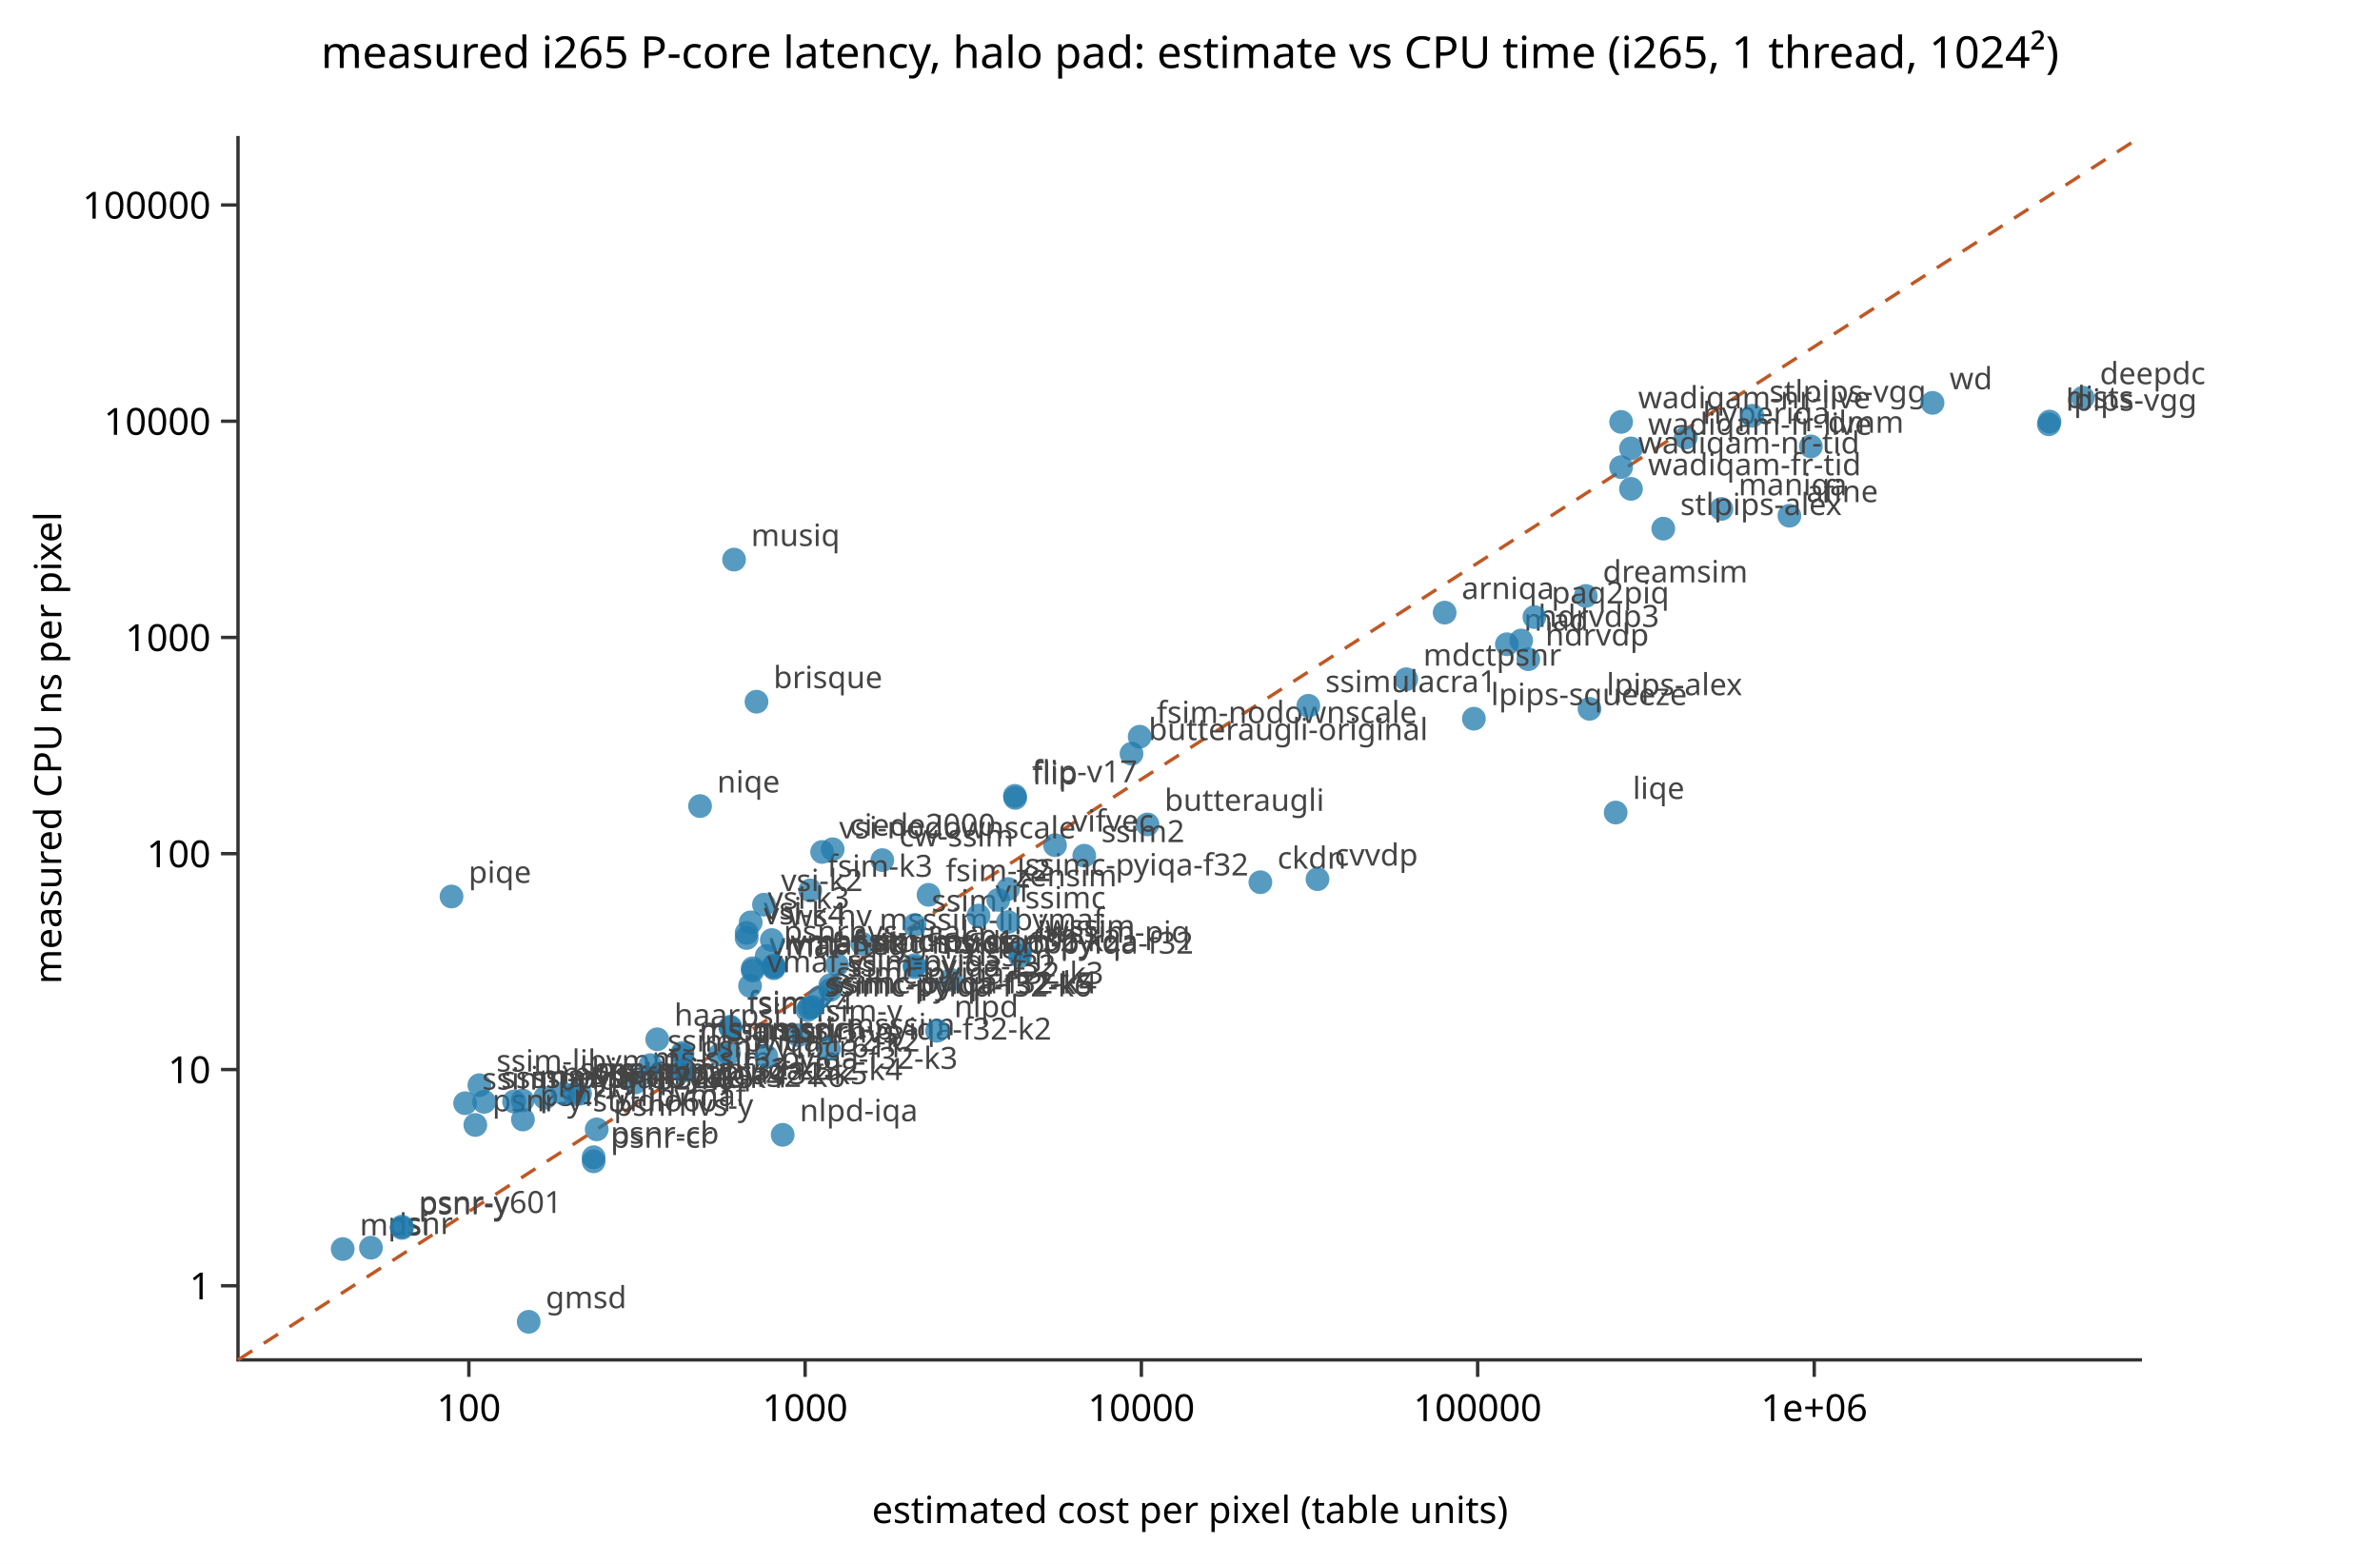
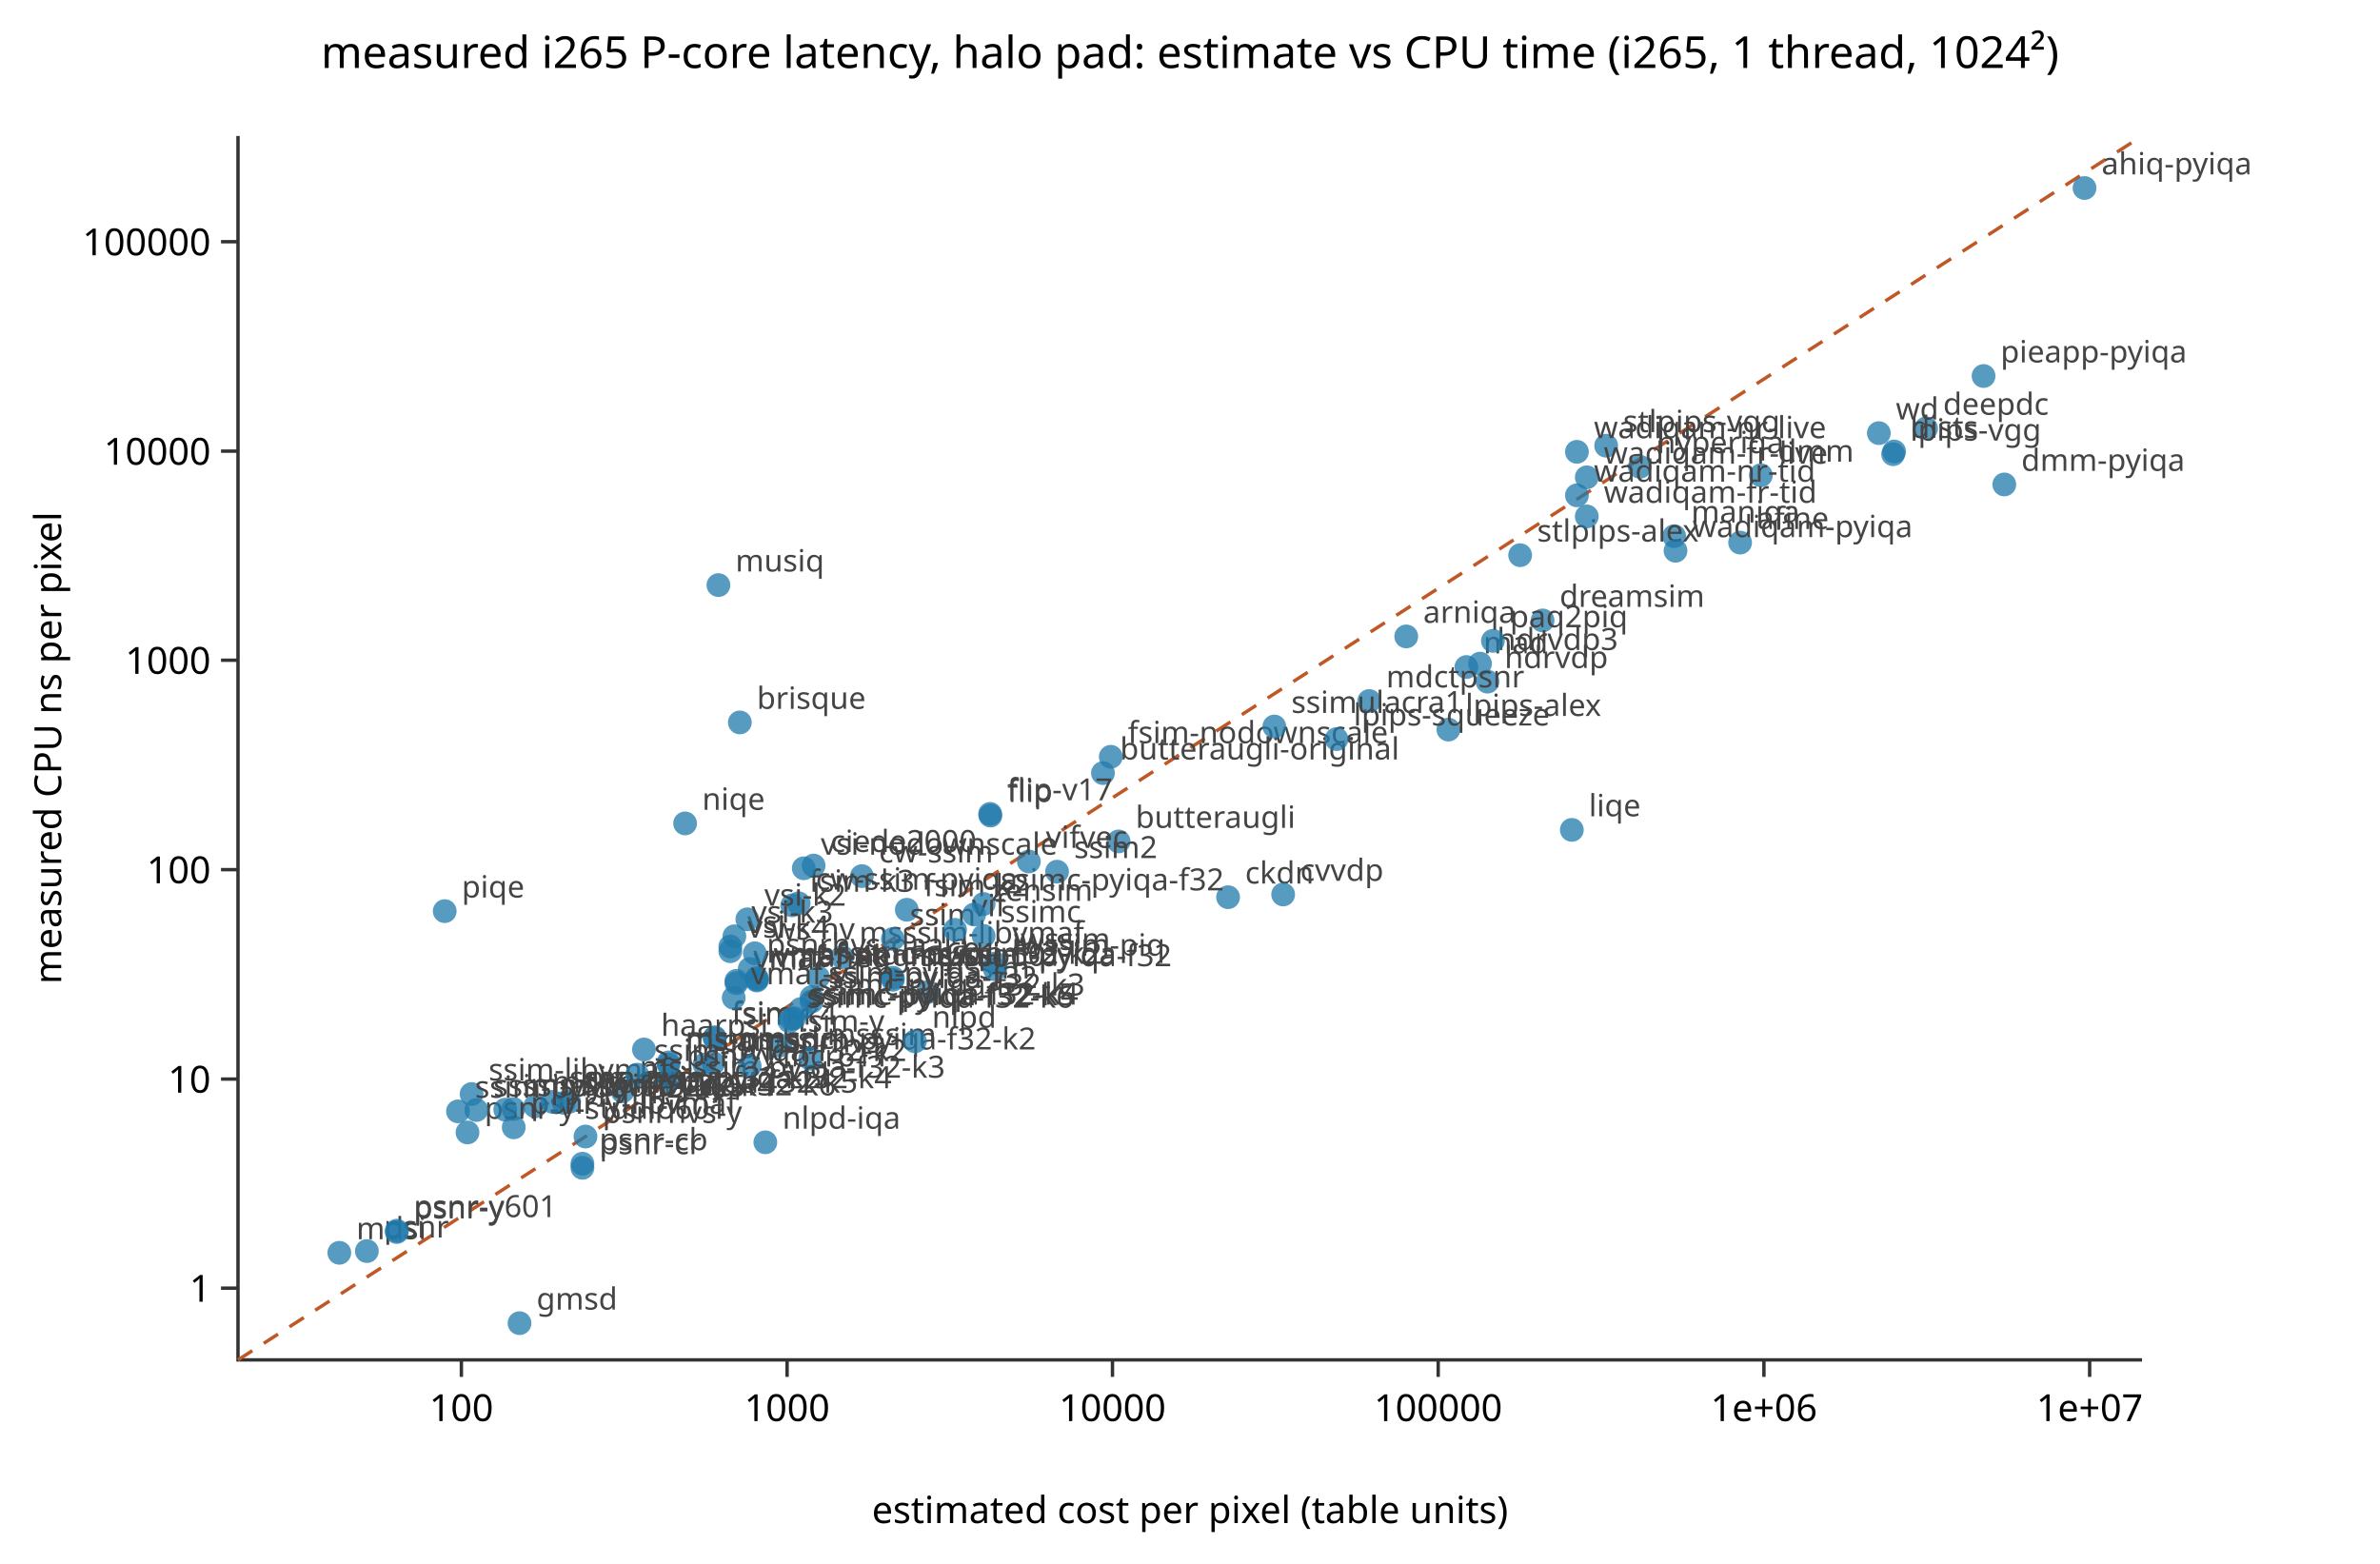
<svg xmlns="http://www.w3.org/2000/svg" viewBox="0 0 700 460" font-family="sans-serif" font-size="11">
  <rect width="700" height="460" fill="white" />
  <text x="350" y="20" text-anchor="middle" font-size="13">measured i265 P-core latency, halo pad: estimate vs CPU time (i265, 1 thread, 1024²)</text>
  <path d="M70 40V400H630" fill="none" stroke="#333" />
-   <path d="M137.9 400v5" stroke="#333" />
-   <text x="137.9" y="418" text-anchor="middle">100</text>
-   <path d="M236.8 400v5" stroke="#333" />
-   <text x="236.8" y="418" text-anchor="middle">1000</text>
-   <path d="M335.7 400v5" stroke="#333" />
-   <text x="335.7" y="418" text-anchor="middle">10000</text>
-   <path d="M434.6 400v5" stroke="#333" />
-   <text x="434.6" y="418" text-anchor="middle">100000</text>
-   <path d="M533.6 400v5" stroke="#333" />
-   <text x="533.6" y="418" text-anchor="middle">1e+06</text>
-   <path d="M65 378.2h5" stroke="#333" />
-   <text x="62" y="382.2" text-anchor="end">1</text>
-   <path d="M65 314.6h5" stroke="#333" />
-   <text x="62" y="318.6" text-anchor="end">10</text>
-   <path d="M65 251.1h5" stroke="#333" />
-   <text x="62" y="255.1" text-anchor="end">100</text>
-   <path d="M65 187.5h5" stroke="#333" />
-   <text x="62" y="191.5" text-anchor="end">1000</text>
-   <path d="M65 123.9h5" stroke="#333" />
-   <text x="62" y="127.9" text-anchor="end">10000</text>
-   <path d="M65 60.3h5" stroke="#333" />
-   <text x="62" y="64.3" text-anchor="end">100000</text>
+   <path d="M135.7 400v5" stroke="#333" />
+   <text x="135.7" y="418" text-anchor="middle">100</text>
+   <path d="M231.5 400v5" stroke="#333" />
+   <text x="231.5" y="418" text-anchor="middle">1000</text>
+   <path d="M327.2 400v5" stroke="#333" />
+   <text x="327.2" y="418" text-anchor="middle">10000</text>
+   <path d="M423.0 400v5" stroke="#333" />
+   <text x="423.0" y="418" text-anchor="middle">100000</text>
+   <path d="M518.8 400v5" stroke="#333" />
+   <text x="518.8" y="418" text-anchor="middle">1e+06</text>
+   <path d="M614.6 400v5" stroke="#333" />
+   <text x="614.6" y="418" text-anchor="middle">1e+07</text>
+   <path d="M65 378.9h5" stroke="#333" />
+   <text x="62" y="382.9" text-anchor="end">1</text>
+   <path d="M65 317.4h5" stroke="#333" />
+   <text x="62" y="321.4" text-anchor="end">10</text>
+   <path d="M65 255.8h5" stroke="#333" />
+   <text x="62" y="259.8" text-anchor="end">100</text>
+   <path d="M65 194.2h5" stroke="#333" />
+   <text x="62" y="198.2" text-anchor="end">1000</text>
+   <path d="M65 132.7h5" stroke="#333" />
+   <text x="62" y="136.7" text-anchor="end">10000</text>
+   <path d="M65 71.1h5" stroke="#333" />
+   <text x="62" y="75.1" text-anchor="end">100000</text>
  <path d="M70.0 400.0L630.0 40.0" stroke="#bf5825" stroke-dasharray="5 4" />
-   <circle cx="526.3" cy="151.7" r="3.5" fill="#2179ac" fill-opacity=".75" />
-   <text x="531.3" y="147.7" font-size="9" fill="#444">afine</text>
-   <circle cx="424.9" cy="180.2" r="3.5" fill="#2179ac" fill-opacity=".75" />
-   <text x="429.9" y="176.2" font-size="9" fill="#444">arniqa</text>
-   <circle cx="222.5" cy="206.4" r="3.5" fill="#2179ac" fill-opacity=".75" />
-   <text x="227.5" y="202.4" font-size="9" fill="#444">brisque</text>
-   <circle cx="337.5" cy="242.5" r="3.5" fill="#2179ac" fill-opacity=".75" />
-   <text x="342.5" y="238.5" font-size="9" fill="#444">butteraugli</text>
-   <circle cx="332.8" cy="221.7" r="3.5" fill="#2179ac" fill-opacity=".75" />
-   <text x="337.8" y="217.7" font-size="9" fill="#444">butteraugli-original</text>
-   <circle cx="211.7" cy="310.2" r="3.5" fill="#2179ac" fill-opacity=".75" />
-   <text x="216.7" y="306.2" font-size="9" fill="#444">cambi</text>
-   <circle cx="244.9" cy="249.8" r="3.5" fill="#2179ac" fill-opacity=".75" />
-   <text x="249.9" y="245.8" font-size="9" fill="#444">ciede2000</text>
-   <circle cx="370.7" cy="259.5" r="3.5" fill="#2179ac" fill-opacity=".75" />
-   <text x="375.7" y="255.5" font-size="9" fill="#444">ckdn</text>
-   <circle cx="387.5" cy="258.6" r="3.5" fill="#2179ac" fill-opacity=".75" />
-   <text x="392.5" y="254.6" font-size="9" fill="#444">cvvdp</text>
-   <circle cx="259.5" cy="253.0" r="3.5" fill="#2179ac" fill-opacity=".75" />
-   <text x="264.5" y="249.0" font-size="9" fill="#444">cw-ssim</text>
-   <circle cx="612.6" cy="117.0" r="3.5" fill="#2179ac" fill-opacity=".75" />
-   <text x="617.6" y="113.0" font-size="9" fill="#444">deepdc</text>
-   <circle cx="602.8" cy="124.0" r="3.5" fill="#2179ac" fill-opacity=".75" />
-   <text x="607.8" y="120.0" font-size="9" fill="#444">dists</text>
-   <circle cx="532.6" cy="131.3" r="3.5" fill="#2179ac" fill-opacity=".75" />
-   <text x="537.6" y="127.3" font-size="9" fill="#444">dmm</text>
-   <circle cx="466.4" cy="175.3" r="3.5" fill="#2179ac" fill-opacity=".75" />
-   <text x="471.4" y="171.3" font-size="9" fill="#444">dreamsim</text>
-   <circle cx="279.7" cy="288.2" r="3.5" fill="#2179ac" fill-opacity=".75" />
-   <text x="284.7" y="284.2" font-size="9" fill="#444">dssim</text>
-   <circle cx="298.6" cy="234.7" r="3.5" fill="#2179ac" fill-opacity=".75" />
-   <text x="303.6" y="230.7" font-size="9" fill="#444">flip</text>
-   <circle cx="298.5" cy="234.1" r="3.5" fill="#2179ac" fill-opacity=".75" />
-   <text x="303.5" y="230.1" font-size="9" fill="#444">flip-v17</text>
-   <circle cx="214.8" cy="302.0" r="3.5" fill="#2179ac" fill-opacity=".75" />
-   <text x="219.8" y="298.0" font-size="9" fill="#444">fsim</text>
-   <circle cx="273.1" cy="263.2" r="3.5" fill="#2179ac" fill-opacity=".75" />
-   <text x="278.1" y="259.2" font-size="9" fill="#444">fsim-k2</text>
-   <circle cx="238.3" cy="261.9" r="3.5" fill="#2179ac" fill-opacity=".75" />
-   <text x="243.3" y="257.9" font-size="9" fill="#444">fsim-k3</text>
-   <circle cx="214.8" cy="302.3" r="3.5" fill="#2179ac" fill-opacity=".75" />
-   <text x="219.8" y="298.3" font-size="9" fill="#444">fsim-k4</text>
-   <circle cx="335.2" cy="216.7" r="3.5" fill="#2179ac" fill-opacity=".75" />
-   <text x="340.2" y="212.7" font-size="9" fill="#444">fsim-nodownscale</text>
-   <circle cx="234.8" cy="304.5" r="3.5" fill="#2179ac" fill-opacity=".75" />
-   <text x="239.8" y="300.5" font-size="9" fill="#444">fsim-y</text>
-   <circle cx="155.5" cy="388.8" r="3.5" fill="#2179ac" fill-opacity=".75" />
-   <text x="160.5" y="384.8" font-size="9" fill="#444">gmsd</text>
-   <circle cx="193.3" cy="305.7" r="3.5" fill="#2179ac" fill-opacity=".75" />
-   <text x="198.3" y="301.7" font-size="9" fill="#444">haarpsi</text>
-   <circle cx="169.0" cy="321.9" r="3.5" fill="#2179ac" fill-opacity=".75" />
-   <text x="174.0" y="317.9" font-size="9" fill="#444">haarpsi-y</text>
-   <circle cx="449.5" cy="193.9" r="3.5" fill="#2179ac" fill-opacity=".75" />
-   <text x="454.5" y="189.9" font-size="9" fill="#444">hdrvdp</text>
-   <circle cx="447.4" cy="188.4" r="3.5" fill="#2179ac" fill-opacity=".75" />
-   <text x="452.4" y="184.4" font-size="9" fill="#444">hdrvdp3</text>
-   <circle cx="495.8" cy="128.7" r="3.5" fill="#2179ac" fill-opacity=".75" />
-   <text x="500.8" y="124.7" font-size="9" fill="#444">hyperiqa</text>
-   <circle cx="300.1" cy="279.5" r="3.5" fill="#2179ac" fill-opacity=".75" />
-   <text x="305.1" y="275.5" font-size="9" fill="#444">iwssim</text>
-   <circle cx="300.0" cy="281.3" r="3.5" fill="#2179ac" fill-opacity=".75" />
-   <text x="305.0" y="277.3" font-size="9" fill="#444">iwssim-piq</text>
-   <circle cx="475.2" cy="239.0" r="3.5" fill="#2179ac" fill-opacity=".75" />
-   <text x="480.2" y="235.0" font-size="9" fill="#444">liqe</text>
-   <circle cx="467.5" cy="208.5" r="3.5" fill="#2179ac" fill-opacity=".75" />
-   <text x="472.5" y="204.5" font-size="9" fill="#444">lpips-alex</text>
-   <circle cx="433.5" cy="211.4" r="3.5" fill="#2179ac" fill-opacity=".75" />
-   <text x="438.5" y="207.4" font-size="9" fill="#444">lpips-squeeze</text>
-   <circle cx="602.6" cy="124.8" r="3.5" fill="#2179ac" fill-opacity=".75" />
-   <text x="607.6" y="120.8" font-size="9" fill="#444">lpips-vgg</text>
-   <circle cx="443.2" cy="189.5" r="3.5" fill="#2179ac" fill-opacity=".75" />
-   <text x="448.2" y="185.5" font-size="9" fill="#444">mad</text>
-   <circle cx="506.3" cy="149.7" r="3.5" fill="#2179ac" fill-opacity=".75" />
-   <text x="511.3" y="145.7" font-size="9" fill="#444">maniqa</text>
-   <circle cx="413.6" cy="199.8" r="3.5" fill="#2179ac" fill-opacity=".75" />
-   <text x="418.6" y="195.8" font-size="9" fill="#444">mdctpsnr</text>
-   <circle cx="100.8" cy="367.4" r="3.5" fill="#2179ac" fill-opacity=".75" />
-   <text x="105.8" y="363.4" font-size="9" fill="#444">mdsi</text>
-   <circle cx="200.7" cy="310.3" r="3.5" fill="#2179ac" fill-opacity=".75" />
-   <text x="205.7" y="306.3" font-size="9" fill="#444">ms-gmsd</text>
-   <circle cx="200.7" cy="309.7" r="3.5" fill="#2179ac" fill-opacity=".75" />
-   <text x="205.7" y="305.7" font-size="9" fill="#444">ms-gmsdc</text>
-   <circle cx="269.0" cy="283.9" r="3.5" fill="#2179ac" fill-opacity=".75" />
-   <text x="274.0" y="279.9" font-size="9" fill="#444">ms-ssim-pyiqa</text>
-   <circle cx="269.0" cy="284.5" r="3.5" fill="#2179ac" fill-opacity=".75" />
-   <text x="274.0" y="280.5" font-size="9" fill="#444">ms-ssim-pyiqa-f32</text>
-   <circle cx="214.4" cy="309.8" r="3.5" fill="#2179ac" fill-opacity=".75" />
-   <text x="219.4" y="305.8" font-size="9" fill="#444">ms-ssim-pyiqa-f32-k2</text>
-   <circle cx="186.8" cy="318.4" r="3.5" fill="#2179ac" fill-opacity=".75" />
-   <text x="191.8" y="314.4" font-size="9" fill="#444">ms-ssim-pyiqa-f32-k3</text>
-   <circle cx="170.6" cy="321.7" r="3.5" fill="#2179ac" fill-opacity=".75" />
-   <text x="175.6" y="317.7" font-size="9" fill="#444">ms-ssim-pyiqa-f32-k4</text>
-   <circle cx="160.3" cy="322.9" r="3.5" fill="#2179ac" fill-opacity=".75" />
-   <text x="165.3" y="318.9" font-size="9" fill="#444">ms-ssim-pyiqa-f32-k5</text>
-   <circle cx="153.7" cy="323.7" r="3.5" fill="#2179ac" fill-opacity=".75" />
-   <text x="158.7" y="319.7" font-size="9" fill="#444">ms-ssim-pyiqa-f32-k6</text>
-   <circle cx="243.8" cy="308.5" r="3.5" fill="#2179ac" fill-opacity=".75" />
-   <text x="248.8" y="304.5" font-size="9" fill="#444">msssim</text>
-   <circle cx="253.6" cy="277.6" r="3.5" fill="#2179ac" fill-opacity=".75" />
-   <text x="258.6" y="273.6" font-size="9" fill="#444">msssim-libvmaf</text>
-   <circle cx="215.9" cy="164.6" r="3.5" fill="#2179ac" fill-opacity=".75" />
-   <text x="220.9" y="160.6" font-size="9" fill="#444">musiq</text>
-   <circle cx="205.9" cy="237.1" r="3.5" fill="#2179ac" fill-opacity=".75" />
-   <text x="210.9" y="233.1" font-size="9" fill="#444">niqe</text>
-   <circle cx="275.6" cy="303.2" r="3.5" fill="#2179ac" fill-opacity=".75" />
-   <text x="280.6" y="299.2" font-size="9" fill="#444">nlpd</text>
-   <circle cx="230.2" cy="333.8" r="3.5" fill="#2179ac" fill-opacity=".75" />
-   <text x="235.2" y="329.8" font-size="9" fill="#444">nlpd-iqa</text>
-   <circle cx="451.3" cy="181.5" r="3.5" fill="#2179ac" fill-opacity=".75" />
-   <text x="456.3" y="177.5" font-size="9" fill="#444">paq2piq</text>
-   <circle cx="132.8" cy="263.7" r="3.5" fill="#2179ac" fill-opacity=".75" />
-   <text x="137.8" y="259.7" font-size="9" fill="#444">piqe</text>
-   <circle cx="109.1" cy="367.0" r="3.5" fill="#2179ac" fill-opacity=".75" />
-   <text x="114.1" y="363.0" font-size="9" fill="#444">psnr</text>
-   <circle cx="174.6" cy="340.4" r="3.5" fill="#2179ac" fill-opacity=".75" />
-   <text x="179.6" y="336.4" font-size="9" fill="#444">psnr-cb</text>
-   <circle cx="174.6" cy="341.6" r="3.5" fill="#2179ac" fill-opacity=".75" />
-   <text x="179.6" y="337.6" font-size="9" fill="#444">psnr-cr</text>
-   <circle cx="118.2" cy="361.2" r="3.5" fill="#2179ac" fill-opacity=".75" />
-   <text x="123.2" y="357.2" font-size="9" fill="#444">psnr-y</text>
-   <circle cx="153.8" cy="329.3" r="3.5" fill="#2179ac" fill-opacity=".75" />
-   <text x="158.8" y="325.3" font-size="9" fill="#444">psnr-y-libvmaf</text>
-   <circle cx="139.8" cy="330.9" r="3.5" fill="#2179ac" fill-opacity=".75" />
-   <text x="144.8" y="326.9" font-size="9" fill="#444">psnr-y-studio601</text>
-   <circle cx="118.2" cy="360.8" r="3.5" fill="#2179ac" fill-opacity=".75" />
-   <text x="123.2" y="356.8" font-size="9" fill="#444">psnr-y601</text>
-   <circle cx="200.9" cy="315.0" r="3.5" fill="#2179ac" fill-opacity=".75" />
-   <text x="205.9" y="311.0" font-size="9" fill="#444">psnr-ycbcr611</text>
-   <circle cx="225.4" cy="310.7" r="3.5" fill="#2179ac" fill-opacity=".75" />
-   <text x="230.4" y="306.7" font-size="9" fill="#444">psnrhvs</text>
-   <circle cx="225.5" cy="281.2" r="3.5" fill="#2179ac" fill-opacity=".75" />
-   <text x="230.5" y="277.2" font-size="9" fill="#444">psnrhvs-daala</text>
-   <circle cx="175.5" cy="332.2" r="3.5" fill="#2179ac" fill-opacity=".75" />
-   <text x="180.5" y="328.2" font-size="9" fill="#444">psnrhvs-y</text>
-   <circle cx="269.0" cy="272.1" r="3.5" fill="#2179ac" fill-opacity=".75" />
-   <text x="274.0" y="268.1" font-size="9" fill="#444">ssim</text>
-   <circle cx="141.0" cy="319.2" r="3.5" fill="#2179ac" fill-opacity=".75" />
-   <text x="146.0" y="315.2" font-size="9" fill="#444">ssim-libvmaf</text>
-   <circle cx="244.2" cy="289.8" r="3.5" fill="#2179ac" fill-opacity=".75" />
-   <text x="249.2" y="285.8" font-size="9" fill="#444">ssim-pyiqa</text>
-   <circle cx="244.2" cy="291.2" r="3.5" fill="#2179ac" fill-opacity=".75" />
-   <text x="249.2" y="287.2" font-size="9" fill="#444">ssim-pyiqa-f32</text>
-   <circle cx="191.3" cy="313.3" r="3.5" fill="#2179ac" fill-opacity=".75" />
-   <text x="196.3" y="309.3" font-size="9" fill="#444">ssim-pyiqa-f32-k2</text>
-   <circle cx="165.6" cy="321.6" r="3.5" fill="#2179ac" fill-opacity=".75" />
-   <text x="170.6" y="317.6" font-size="9" fill="#444">ssim-pyiqa-f32-k3</text>
-   <circle cx="151.2" cy="324.0" r="3.5" fill="#2179ac" fill-opacity=".75" />
-   <text x="156.2" y="320.0" font-size="9" fill="#444">ssim-pyiqa-f32-k4</text>
-   <circle cx="142.4" cy="324.1" r="3.5" fill="#2179ac" fill-opacity=".75" />
-   <text x="147.4" y="320.1" font-size="9" fill="#444">ssim-pyiqa-f32-k5</text>
-   <circle cx="136.8" cy="324.5" r="3.5" fill="#2179ac" fill-opacity=".75" />
-   <text x="141.8" y="320.5" font-size="9" fill="#444">ssim-pyiqa-f32-k6</text>
-   <circle cx="318.9" cy="251.7" r="3.5" fill="#2179ac" fill-opacity=".75" />
-   <text x="323.9" y="247.7" font-size="9" fill="#444">ssim2</text>
-   <circle cx="296.5" cy="271.2" r="3.5" fill="#2179ac" fill-opacity=".75" />
-   <text x="301.5" y="267.2" font-size="9" fill="#444">ssimc</text>
-   <circle cx="296.5" cy="261.5" r="3.5" fill="#2179ac" fill-opacity=".75" />
-   <text x="301.5" y="257.5" font-size="9" fill="#444">ssimc-pyiqa-f32</text>
-   <circle cx="246.2" cy="283.8" r="3.5" fill="#2179ac" fill-opacity=".75" />
-   <text x="251.2" y="279.8" font-size="9" fill="#444">ssimc-pyiqa-f32-k2</text>
-   <circle cx="241.0" cy="293.4" r="3.5" fill="#2179ac" fill-opacity=".75" />
-   <text x="246.0" y="289.4" font-size="9" fill="#444">ssimc-pyiqa-f32-k3</text>
-   <circle cx="239.0" cy="296.2" r="3.5" fill="#2179ac" fill-opacity=".75" />
-   <text x="244.0" y="292.2" font-size="9" fill="#444">ssimc-pyiqa-f32-k4</text>
-   <circle cx="238.0" cy="296.4" r="3.5" fill="#2179ac" fill-opacity=".75" />
-   <text x="243.0" y="292.4" font-size="9" fill="#444">ssimc-pyiqa-f32-k5</text>
-   <circle cx="237.5" cy="297.1" r="3.5" fill="#2179ac" fill-opacity=".75" />
-   <text x="242.5" y="293.1" font-size="9" fill="#444">ssimc-pyiqa-f32-k6</text>
-   <circle cx="384.8" cy="207.6" r="3.5" fill="#2179ac" fill-opacity=".75" />
-   <text x="389.8" y="203.6" font-size="9" fill="#444">ssimulacra1</text>
-   <circle cx="489.2" cy="155.5" r="3.5" fill="#2179ac" fill-opacity=".75" />
-   <text x="494.2" y="151.5" font-size="9" fill="#444">stlpips-alex</text>
-   <circle cx="515.4" cy="122.3" r="3.5" fill="#2179ac" fill-opacity=".75" />
-   <text x="520.4" y="118.3" font-size="9" fill="#444">stlpips-vgg</text>
-   <circle cx="287.8" cy="269.3" r="3.5" fill="#2179ac" fill-opacity=".75" />
-   <text x="292.8" y="265.3" font-size="9" fill="#444">vif</text>
-   <circle cx="310.3" cy="248.6" r="3.5" fill="#2179ac" fill-opacity=".75" />
-   <text x="315.3" y="244.6" font-size="9" fill="#444">vifvec</text>
-   <circle cx="221.4" cy="285.5" r="3.5" fill="#2179ac" fill-opacity=".75" />
-   <text x="226.4" y="281.5" font-size="9" fill="#444">vmaf</text>
-   <circle cx="227.6" cy="284.8" r="3.5" fill="#2179ac" fill-opacity=".75" />
-   <text x="232.6" y="280.8" font-size="9" fill="#444">vmaf-4k</text>
-   <circle cx="221.4" cy="284.8" r="3.5" fill="#2179ac" fill-opacity=".75" />
-   <text x="226.4" y="280.8" font-size="9" fill="#444">vmaf-neg</text>
-   <circle cx="227.6" cy="284.4" r="3.5" fill="#2179ac" fill-opacity=".75" />
-   <text x="232.6" y="280.4" font-size="9" fill="#444">vmaf-neg-studio601</text>
-   <circle cx="227.6" cy="284.0" r="3.5" fill="#2179ac" fill-opacity=".75" />
-   <text x="232.6" y="280.0" font-size="9" fill="#444">vmaf-studio601</text>
-   <circle cx="220.6" cy="290.0" r="3.5" fill="#2179ac" fill-opacity=".75" />
-   <text x="225.6" y="286.0" font-size="9" fill="#444">vmaf-v1</text>
-   <circle cx="219.6" cy="274.4" r="3.5" fill="#2179ac" fill-opacity=".75" />
-   <text x="224.6" y="270.4" font-size="9" fill="#444">vsi</text>
-   <circle cx="224.7" cy="266.1" r="3.5" fill="#2179ac" fill-opacity=".75" />
-   <text x="229.7" y="262.1" font-size="9" fill="#444">vsi-k2</text>
-   <circle cx="220.8" cy="271.3" r="3.5" fill="#2179ac" fill-opacity=".75" />
-   <text x="225.8" y="267.3" font-size="9" fill="#444">vsi-k3</text>
-   <circle cx="219.6" cy="275.9" r="3.5" fill="#2179ac" fill-opacity=".75" />
-   <text x="224.6" y="271.9" font-size="9" fill="#444">vsi-k4</text>
-   <circle cx="241.8" cy="250.6" r="3.5" fill="#2179ac" fill-opacity=".75" />
-   <text x="246.8" y="246.6" font-size="9" fill="#444">vsi-nodownscale</text>
-   <circle cx="479.7" cy="131.9" r="3.5" fill="#2179ac" fill-opacity=".75" />
-   <text x="484.7" y="127.9" font-size="9" fill="#444">wadiqam-fr-live</text>
-   <circle cx="479.7" cy="143.8" r="3.5" fill="#2179ac" fill-opacity=".75" />
-   <text x="484.7" y="139.8" font-size="9" fill="#444">wadiqam-fr-tid</text>
-   <circle cx="476.8" cy="124.1" r="3.5" fill="#2179ac" fill-opacity=".75" />
-   <text x="481.8" y="120.1" font-size="9" fill="#444">wadiqam-nr-live</text>
-   <circle cx="476.8" cy="137.4" r="3.5" fill="#2179ac" fill-opacity=".75" />
-   <text x="481.8" y="133.4" font-size="9" fill="#444">wadiqam-nr-tid</text>
-   <circle cx="568.4" cy="118.5" r="3.5" fill="#2179ac" fill-opacity=".75" />
-   <text x="573.4" y="114.5" font-size="9" fill="#444">wd</text>
-   <circle cx="227.0" cy="276.5" r="3.5" fill="#2179ac" fill-opacity=".75" />
-   <text x="232.0" y="272.5" font-size="9" fill="#444">ws-hv</text>
-   <circle cx="293.6" cy="264.7" r="3.5" fill="#2179ac" fill-opacity=".75" />
-   <text x="298.6" y="260.7" font-size="9" fill="#444">zensim</text>
+   <circle cx="511.8" cy="159.6" r="3.5" fill="#2179ac" fill-opacity=".75" />
+   <text x="516.8" y="155.6" font-size="9" fill="#444">afine</text>
+   <circle cx="613.1" cy="55.3" r="3.5" fill="#2179ac" fill-opacity=".75" />
+   <text x="618.1" y="51.3" font-size="9" fill="#444">ahiq-pyiqa</text>
+   <circle cx="413.6" cy="187.2" r="3.5" fill="#2179ac" fill-opacity=".75" />
+   <text x="418.6" y="183.2" font-size="9" fill="#444">arniqa</text>
+   <circle cx="217.6" cy="212.5" r="3.5" fill="#2179ac" fill-opacity=".75" />
+   <text x="222.6" y="208.5" font-size="9" fill="#444">brisque</text>
+   <circle cx="329.0" cy="247.5" r="3.5" fill="#2179ac" fill-opacity=".75" />
+   <text x="334.0" y="243.5" font-size="9" fill="#444">butteraugli</text>
+   <circle cx="324.4" cy="227.4" r="3.5" fill="#2179ac" fill-opacity=".75" />
+   <text x="329.4" y="223.4" font-size="9" fill="#444">butteraugli-original</text>
+   <circle cx="207.2" cy="313.1" r="3.5" fill="#2179ac" fill-opacity=".75" />
+   <text x="212.2" y="309.1" font-size="9" fill="#444">cambi</text>
+   <circle cx="239.3" cy="254.6" r="3.5" fill="#2179ac" fill-opacity=".75" />
+   <text x="244.3" y="250.6" font-size="9" fill="#444">ciede2000</text>
+   <circle cx="361.2" cy="263.9" r="3.5" fill="#2179ac" fill-opacity=".75" />
+   <text x="366.2" y="259.9" font-size="9" fill="#444">ckdn</text>
+   <circle cx="377.4" cy="263.1" r="3.5" fill="#2179ac" fill-opacity=".75" />
+   <text x="382.4" y="259.1" font-size="9" fill="#444">cvvdp</text>
+   <circle cx="253.5" cy="257.7" r="3.5" fill="#2179ac" fill-opacity=".75" />
+   <text x="258.5" y="253.7" font-size="9" fill="#444">cw-ssim</text>
+   <circle cx="234.9" cy="265.7" r="3.5" fill="#2179ac" fill-opacity=".75" />
+   <text x="239.9" y="261.7" font-size="9" fill="#444">cw-ssim-pyiqa</text>
+   <circle cx="566.5" cy="126.0" r="3.5" fill="#2179ac" fill-opacity=".75" />
+   <text x="571.5" y="122.0" font-size="9" fill="#444">deepdc</text>
+   <circle cx="557.1" cy="132.8" r="3.5" fill="#2179ac" fill-opacity=".75" />
+   <text x="562.1" y="128.8" font-size="9" fill="#444">dists</text>
+   <circle cx="517.9" cy="139.8" r="3.5" fill="#2179ac" fill-opacity=".75" />
+   <text x="522.9" y="135.8" font-size="9" fill="#444">dmm</text>
+   <circle cx="589.5" cy="142.5" r="3.5" fill="#2179ac" fill-opacity=".75" />
+   <text x="594.5" y="138.5" font-size="9" fill="#444">dmm-pyiqa</text>
+   <circle cx="453.7" cy="182.5" r="3.5" fill="#2179ac" fill-opacity=".75" />
+   <text x="458.7" y="178.5" font-size="9" fill="#444">dreamsim</text>
+   <circle cx="273.0" cy="291.8" r="3.5" fill="#2179ac" fill-opacity=".75" />
+   <text x="278.0" y="287.8" font-size="9" fill="#444">dssim</text>
+   <circle cx="291.3" cy="239.9" r="3.5" fill="#2179ac" fill-opacity=".75" />
+   <text x="296.3" y="235.9" font-size="9" fill="#444">flip</text>
+   <circle cx="291.2" cy="239.4" r="3.5" fill="#2179ac" fill-opacity=".75" />
+   <text x="296.2" y="235.4" font-size="9" fill="#444">flip-v17</text>
+   <circle cx="210.2" cy="305.1" r="3.5" fill="#2179ac" fill-opacity=".75" />
+   <text x="215.2" y="301.1" font-size="9" fill="#444">fsim</text>
+   <circle cx="266.7" cy="267.6" r="3.5" fill="#2179ac" fill-opacity=".75" />
+   <text x="271.7" y="263.6" font-size="9" fill="#444">fsim-k2</text>
+   <circle cx="233.0" cy="266.3" r="3.5" fill="#2179ac" fill-opacity=".75" />
+   <text x="238.0" y="262.3" font-size="9" fill="#444">fsim-k3</text>
+   <circle cx="210.2" cy="305.4" r="3.5" fill="#2179ac" fill-opacity=".75" />
+   <text x="215.2" y="301.4" font-size="9" fill="#444">fsim-k4</text>
+   <circle cx="326.7" cy="222.6" r="3.5" fill="#2179ac" fill-opacity=".75" />
+   <text x="331.7" y="218.6" font-size="9" fill="#444">fsim-nodownscale</text>
+   <circle cx="229.5" cy="307.5" r="3.5" fill="#2179ac" fill-opacity=".75" />
+   <text x="234.5" y="303.5" font-size="9" fill="#444">fsim-y</text>
+   <circle cx="152.8" cy="389.2" r="3.5" fill="#2179ac" fill-opacity=".75" />
+   <text x="157.8" y="385.2" font-size="9" fill="#444">gmsd</text>
+   <circle cx="189.4" cy="308.7" r="3.5" fill="#2179ac" fill-opacity=".75" />
+   <text x="194.4" y="304.7" font-size="9" fill="#444">haarpsi</text>
+   <circle cx="165.8" cy="324.4" r="3.5" fill="#2179ac" fill-opacity=".75" />
+   <text x="170.8" y="320.4" font-size="9" fill="#444">haarpsi-y</text>
+   <circle cx="437.5" cy="200.5" r="3.5" fill="#2179ac" fill-opacity=".75" />
+   <text x="442.5" y="196.5" font-size="9" fill="#444">hdrvdp</text>
+   <circle cx="435.3" cy="195.2" r="3.5" fill="#2179ac" fill-opacity=".75" />
+   <text x="440.3" y="191.2" font-size="9" fill="#444">hdrvdp3</text>
+   <circle cx="482.3" cy="137.3" r="3.5" fill="#2179ac" fill-opacity=".75" />
+   <text x="487.3" y="133.3" font-size="9" fill="#444">hyperiqa</text>
+   <circle cx="292.8" cy="283.4" r="3.5" fill="#2179ac" fill-opacity=".75" />
+   <text x="297.8" y="279.4" font-size="9" fill="#444">iwssim</text>
+   <circle cx="292.6" cy="285.1" r="3.5" fill="#2179ac" fill-opacity=".75" />
+   <text x="297.6" y="281.1" font-size="9" fill="#444">iwssim-piq</text>
+   <circle cx="462.3" cy="244.1" r="3.5" fill="#2179ac" fill-opacity=".75" />
+   <text x="467.3" y="240.1" font-size="9" fill="#444">liqe</text>
+   <circle cx="426.0" cy="214.6" r="3.5" fill="#2179ac" fill-opacity=".75" />
+   <text x="431.0" y="210.6" font-size="9" fill="#444">lpips-alex</text>
+   <circle cx="393.1" cy="217.4" r="3.5" fill="#2179ac" fill-opacity=".75" />
+   <text x="398.1" y="213.4" font-size="9" fill="#444">lpips-squeeze</text>
+   <circle cx="556.8" cy="133.6" r="3.5" fill="#2179ac" fill-opacity=".75" />
+   <text x="561.8" y="129.6" font-size="9" fill="#444">lpips-vgg</text>
+   <circle cx="431.3" cy="196.2" r="3.5" fill="#2179ac" fill-opacity=".75" />
+   <text x="436.3" y="192.2" font-size="9" fill="#444">mad</text>
+   <circle cx="492.4" cy="157.7" r="3.5" fill="#2179ac" fill-opacity=".75" />
+   <text x="497.4" y="153.7" font-size="9" fill="#444">maniqa</text>
+   <circle cx="402.7" cy="206.2" r="3.5" fill="#2179ac" fill-opacity=".75" />
+   <text x="407.7" y="202.2" font-size="9" fill="#444">mdctpsnr</text>
+   <circle cx="99.8" cy="368.5" r="3.5" fill="#2179ac" fill-opacity=".75" />
+   <text x="104.8" y="364.5" font-size="9" fill="#444">mdsi</text>
+   <circle cx="196.6" cy="313.1" r="3.5" fill="#2179ac" fill-opacity=".75" />
+   <text x="201.6" y="309.1" font-size="9" fill="#444">ms-gmsd</text>
+   <circle cx="196.6" cy="312.5" r="3.5" fill="#2179ac" fill-opacity=".75" />
+   <text x="201.6" y="308.5" font-size="9" fill="#444">ms-gmsdc</text>
+   <circle cx="262.6" cy="287.6" r="3.5" fill="#2179ac" fill-opacity=".75" />
+   <text x="267.6" y="283.6" font-size="9" fill="#444">ms-ssim-pyiqa</text>
+   <circle cx="262.6" cy="288.2" r="3.5" fill="#2179ac" fill-opacity=".75" />
+   <text x="267.6" y="284.2" font-size="9" fill="#444">ms-ssim-pyiqa-f32</text>
+   <circle cx="209.8" cy="312.7" r="3.5" fill="#2179ac" fill-opacity=".75" />
+   <text x="214.8" y="308.7" font-size="9" fill="#444">ms-ssim-pyiqa-f32-k2</text>
+   <circle cx="183.1" cy="321.0" r="3.5" fill="#2179ac" fill-opacity=".75" />
+   <text x="188.1" y="317.0" font-size="9" fill="#444">ms-ssim-pyiqa-f32-k3</text>
+   <circle cx="167.4" cy="324.1" r="3.5" fill="#2179ac" fill-opacity=".75" />
+   <text x="172.4" y="320.1" font-size="9" fill="#444">ms-ssim-pyiqa-f32-k4</text>
+   <circle cx="157.4" cy="325.4" r="3.5" fill="#2179ac" fill-opacity=".75" />
+   <text x="162.4" y="321.4" font-size="9" fill="#444">ms-ssim-pyiqa-f32-k5</text>
+   <circle cx="151.0" cy="326.2" r="3.5" fill="#2179ac" fill-opacity=".75" />
+   <text x="156.0" y="322.2" font-size="9" fill="#444">ms-ssim-pyiqa-f32-k6</text>
+   <circle cx="238.3" cy="311.4" r="3.5" fill="#2179ac" fill-opacity=".75" />
+   <text x="243.3" y="307.4" font-size="9" fill="#444">msssim</text>
+   <circle cx="247.7" cy="281.5" r="3.5" fill="#2179ac" fill-opacity=".75" />
+   <text x="252.7" y="277.5" font-size="9" fill="#444">msssim-libvmaf</text>
+   <circle cx="211.3" cy="172.1" r="3.5" fill="#2179ac" fill-opacity=".75" />
+   <text x="216.3" y="168.1" font-size="9" fill="#444">musiq</text>
+   <circle cx="201.5" cy="242.2" r="3.5" fill="#2179ac" fill-opacity=".75" />
+   <text x="206.5" y="238.2" font-size="9" fill="#444">niqe</text>
+   <circle cx="269.1" cy="306.3" r="3.5" fill="#2179ac" fill-opacity=".75" />
+   <text x="274.1" y="302.3" font-size="9" fill="#444">nlpd</text>
+   <circle cx="225.1" cy="336.0" r="3.5" fill="#2179ac" fill-opacity=".75" />
+   <text x="230.1" y="332.0" font-size="9" fill="#444">nlpd-iqa</text>
+   <circle cx="439.1" cy="188.5" r="3.5" fill="#2179ac" fill-opacity=".75" />
+   <text x="444.1" y="184.5" font-size="9" fill="#444">paq2piq</text>
+   <circle cx="583.4" cy="110.6" r="3.5" fill="#2179ac" fill-opacity=".75" />
+   <text x="588.4" y="106.6" font-size="9" fill="#444">pieapp-pyiqa</text>
+   <circle cx="130.8" cy="268.0" r="3.5" fill="#2179ac" fill-opacity=".75" />
+   <text x="135.8" y="264.0" font-size="9" fill="#444">piqe</text>
+   <circle cx="107.9" cy="368.0" r="3.5" fill="#2179ac" fill-opacity=".75" />
+   <text x="112.9" y="364.0" font-size="9" fill="#444">psnr</text>
+   <circle cx="171.3" cy="342.3" r="3.5" fill="#2179ac" fill-opacity=".75" />
+   <text x="176.3" y="338.3" font-size="9" fill="#444">psnr-cb</text>
+   <circle cx="171.3" cy="343.5" r="3.5" fill="#2179ac" fill-opacity=".75" />
+   <text x="176.3" y="339.5" font-size="9" fill="#444">psnr-cr</text>
+   <circle cx="116.7" cy="362.4" r="3.5" fill="#2179ac" fill-opacity=".75" />
+   <text x="121.7" y="358.4" font-size="9" fill="#444">psnr-y</text>
+   <circle cx="151.1" cy="331.6" r="3.5" fill="#2179ac" fill-opacity=".75" />
+   <text x="156.1" y="327.6" font-size="9" fill="#444">psnr-y-libvmaf</text>
+   <circle cx="137.5" cy="333.1" r="3.5" fill="#2179ac" fill-opacity=".75" />
+   <text x="142.5" y="329.1" font-size="9" fill="#444">psnr-y-studio601</text>
+   <circle cx="116.7" cy="362.0" r="3.5" fill="#2179ac" fill-opacity=".75" />
+   <text x="121.7" y="358.0" font-size="9" fill="#444">psnr-y601</text>
+   <circle cx="196.8" cy="317.7" r="3.5" fill="#2179ac" fill-opacity=".75" />
+   <text x="201.8" y="313.7" font-size="9" fill="#444">psnr-ycbcr611</text>
+   <circle cx="220.5" cy="313.6" r="3.5" fill="#2179ac" fill-opacity=".75" />
+   <text x="225.5" y="309.6" font-size="9" fill="#444">psnrhvs</text>
+   <circle cx="220.5" cy="285.0" r="3.5" fill="#2179ac" fill-opacity=".75" />
+   <text x="225.5" y="281.0" font-size="9" fill="#444">psnrhvs-daala</text>
+   <circle cx="172.2" cy="334.3" r="3.5" fill="#2179ac" fill-opacity=".75" />
+   <text x="177.2" y="330.3" font-size="9" fill="#444">psnrhvs-y</text>
+   <circle cx="262.6" cy="276.2" r="3.5" fill="#2179ac" fill-opacity=".75" />
+   <text x="267.6" y="272.2" font-size="9" fill="#444">ssim</text>
+   <circle cx="138.7" cy="321.8" r="3.5" fill="#2179ac" fill-opacity=".75" />
+   <text x="143.7" y="317.8" font-size="9" fill="#444">ssim-libvmaf</text>
+   <circle cx="238.7" cy="293.3" r="3.5" fill="#2179ac" fill-opacity=".75" />
+   <text x="243.7" y="289.3" font-size="9" fill="#444">ssim-pyiqa</text>
+   <circle cx="238.7" cy="294.6" r="3.5" fill="#2179ac" fill-opacity=".75" />
+   <text x="243.7" y="290.6" font-size="9" fill="#444">ssim-pyiqa-f32</text>
+   <circle cx="187.4" cy="316.1" r="3.5" fill="#2179ac" fill-opacity=".75" />
+   <text x="192.4" y="312.1" font-size="9" fill="#444">ssim-pyiqa-f32-k2</text>
+   <circle cx="162.5" cy="324.1" r="3.5" fill="#2179ac" fill-opacity=".75" />
+   <text x="167.5" y="320.1" font-size="9" fill="#444">ssim-pyiqa-f32-k3</text>
+   <circle cx="148.6" cy="326.4" r="3.5" fill="#2179ac" fill-opacity=".75" />
+   <text x="153.6" y="322.4" font-size="9" fill="#444">ssim-pyiqa-f32-k4</text>
+   <circle cx="140.1" cy="326.5" r="3.5" fill="#2179ac" fill-opacity=".75" />
+   <text x="145.1" y="322.5" font-size="9" fill="#444">ssim-pyiqa-f32-k5</text>
+   <circle cx="134.7" cy="326.9" r="3.5" fill="#2179ac" fill-opacity=".75" />
+   <text x="139.7" y="322.9" font-size="9" fill="#444">ssim-pyiqa-f32-k6</text>
+   <circle cx="310.9" cy="256.4" r="3.5" fill="#2179ac" fill-opacity=".75" />
+   <text x="315.9" y="252.4" font-size="9" fill="#444">ssim2</text>
+   <circle cx="289.3" cy="275.3" r="3.5" fill="#2179ac" fill-opacity=".75" />
+   <text x="294.3" y="271.3" font-size="9" fill="#444">ssimc</text>
+   <circle cx="289.3" cy="265.9" r="3.5" fill="#2179ac" fill-opacity=".75" />
+   <text x="294.3" y="261.9" font-size="9" fill="#444">ssimc-pyiqa-f32</text>
+   <circle cx="240.6" cy="287.5" r="3.5" fill="#2179ac" fill-opacity=".75" />
+   <text x="245.6" y="283.5" font-size="9" fill="#444">ssimc-pyiqa-f32-k2</text>
+   <circle cx="235.5" cy="296.8" r="3.5" fill="#2179ac" fill-opacity=".75" />
+   <text x="240.5" y="292.8" font-size="9" fill="#444">ssimc-pyiqa-f32-k3</text>
+   <circle cx="233.6" cy="299.5" r="3.5" fill="#2179ac" fill-opacity=".75" />
+   <text x="238.6" y="295.5" font-size="9" fill="#444">ssimc-pyiqa-f32-k4</text>
+   <circle cx="232.7" cy="299.7" r="3.5" fill="#2179ac" fill-opacity=".75" />
+   <text x="237.7" y="295.7" font-size="9" fill="#444">ssimc-pyiqa-f32-k5</text>
+   <circle cx="232.2" cy="300.4" r="3.5" fill="#2179ac" fill-opacity=".75" />
+   <text x="237.2" y="296.4" font-size="9" fill="#444">ssimc-pyiqa-f32-k6</text>
+   <circle cx="374.8" cy="213.7" r="3.5" fill="#2179ac" fill-opacity=".75" />
+   <text x="379.8" y="209.7" font-size="9" fill="#444">ssimulacra1</text>
+   <circle cx="447.1" cy="163.3" r="3.5" fill="#2179ac" fill-opacity=".75" />
+   <text x="452.1" y="159.3" font-size="9" fill="#444">stlpips-alex</text>
+   <circle cx="472.4" cy="131.1" r="3.5" fill="#2179ac" fill-opacity=".75" />
+   <text x="477.4" y="127.1" font-size="9" fill="#444">stlpips-vgg</text>
+   <circle cx="280.9" cy="273.5" r="3.5" fill="#2179ac" fill-opacity=".75" />
+   <text x="285.9" y="269.5" font-size="9" fill="#444">vif</text>
+   <circle cx="302.6" cy="253.4" r="3.5" fill="#2179ac" fill-opacity=".75" />
+   <text x="307.6" y="249.4" font-size="9" fill="#444">vifvec</text>
+   <circle cx="216.6" cy="289.2" r="3.5" fill="#2179ac" fill-opacity=".75" />
+   <text x="221.6" y="285.2" font-size="9" fill="#444">vmaf</text>
+   <circle cx="222.6" cy="288.4" r="3.5" fill="#2179ac" fill-opacity=".75" />
+   <text x="227.6" y="284.4" font-size="9" fill="#444">vmaf-4k</text>
+   <circle cx="216.6" cy="288.5" r="3.5" fill="#2179ac" fill-opacity=".75" />
+   <text x="221.6" y="284.5" font-size="9" fill="#444">vmaf-neg</text>
+   <circle cx="222.6" cy="288.1" r="3.5" fill="#2179ac" fill-opacity=".75" />
+   <text x="227.6" y="284.1" font-size="9" fill="#444">vmaf-neg-studio601</text>
+   <circle cx="222.6" cy="287.7" r="3.5" fill="#2179ac" fill-opacity=".75" />
+   <text x="227.6" y="283.7" font-size="9" fill="#444">vmaf-studio601</text>
+   <circle cx="215.8" cy="293.5" r="3.5" fill="#2179ac" fill-opacity=".75" />
+   <text x="220.8" y="289.5" font-size="9" fill="#444">vmaf-v1</text>
+   <circle cx="214.8" cy="278.4" r="3.5" fill="#2179ac" fill-opacity=".75" />
+   <text x="219.8" y="274.4" font-size="9" fill="#444">vsi</text>
+   <circle cx="219.8" cy="270.4" r="3.5" fill="#2179ac" fill-opacity=".75" />
+   <text x="224.8" y="266.4" font-size="9" fill="#444">vsi-k2</text>
+   <circle cx="216.0" cy="275.4" r="3.5" fill="#2179ac" fill-opacity=".75" />
+   <text x="221.0" y="271.4" font-size="9" fill="#444">vsi-k3</text>
+   <circle cx="214.8" cy="279.8" r="3.5" fill="#2179ac" fill-opacity=".75" />
+   <text x="219.8" y="275.8" font-size="9" fill="#444">vsi-k4</text>
+   <circle cx="236.4" cy="255.4" r="3.5" fill="#2179ac" fill-opacity=".75" />
+   <text x="241.4" y="251.4" font-size="9" fill="#444">vsi-nodownscale</text>
+   <circle cx="466.7" cy="140.4" r="3.5" fill="#2179ac" fill-opacity=".75" />
+   <text x="471.7" y="136.4" font-size="9" fill="#444">wadiqam-fr-live</text>
+   <circle cx="466.7" cy="151.9" r="3.5" fill="#2179ac" fill-opacity=".75" />
+   <text x="471.7" y="147.9" font-size="9" fill="#444">wadiqam-fr-tid</text>
+   <circle cx="463.8" cy="132.9" r="3.5" fill="#2179ac" fill-opacity=".75" />
+   <text x="468.8" y="128.9" font-size="9" fill="#444">wadiqam-nr-live</text>
+   <circle cx="463.8" cy="145.7" r="3.5" fill="#2179ac" fill-opacity=".75" />
+   <text x="468.8" y="141.7" font-size="9" fill="#444">wadiqam-nr-tid</text>
+   <circle cx="492.8" cy="162.0" r="3.5" fill="#2179ac" fill-opacity=".75" />
+   <text x="497.8" y="158.0" font-size="9" fill="#444">wadiqam-pyiqa</text>
+   <circle cx="552.6" cy="127.4" r="3.5" fill="#2179ac" fill-opacity=".75" />
+   <text x="557.6" y="123.4" font-size="9" fill="#444">wd</text>
+   <circle cx="222.0" cy="280.4" r="3.5" fill="#2179ac" fill-opacity=".75" />
+   <text x="227.0" y="276.4" font-size="9" fill="#444">ws-hv</text>
+   <circle cx="286.5" cy="269.0" r="3.5" fill="#2179ac" fill-opacity=".75" />
+   <text x="291.5" y="265.0" font-size="9" fill="#444">zensim</text>
  <text x="350" y="448" text-anchor="middle">estimated cost per pixel (table units)</text>
  <text x="18" y="220" text-anchor="middle" transform="rotate(-90 18 220)">measured CPU ns per pixel</text>
</svg>
